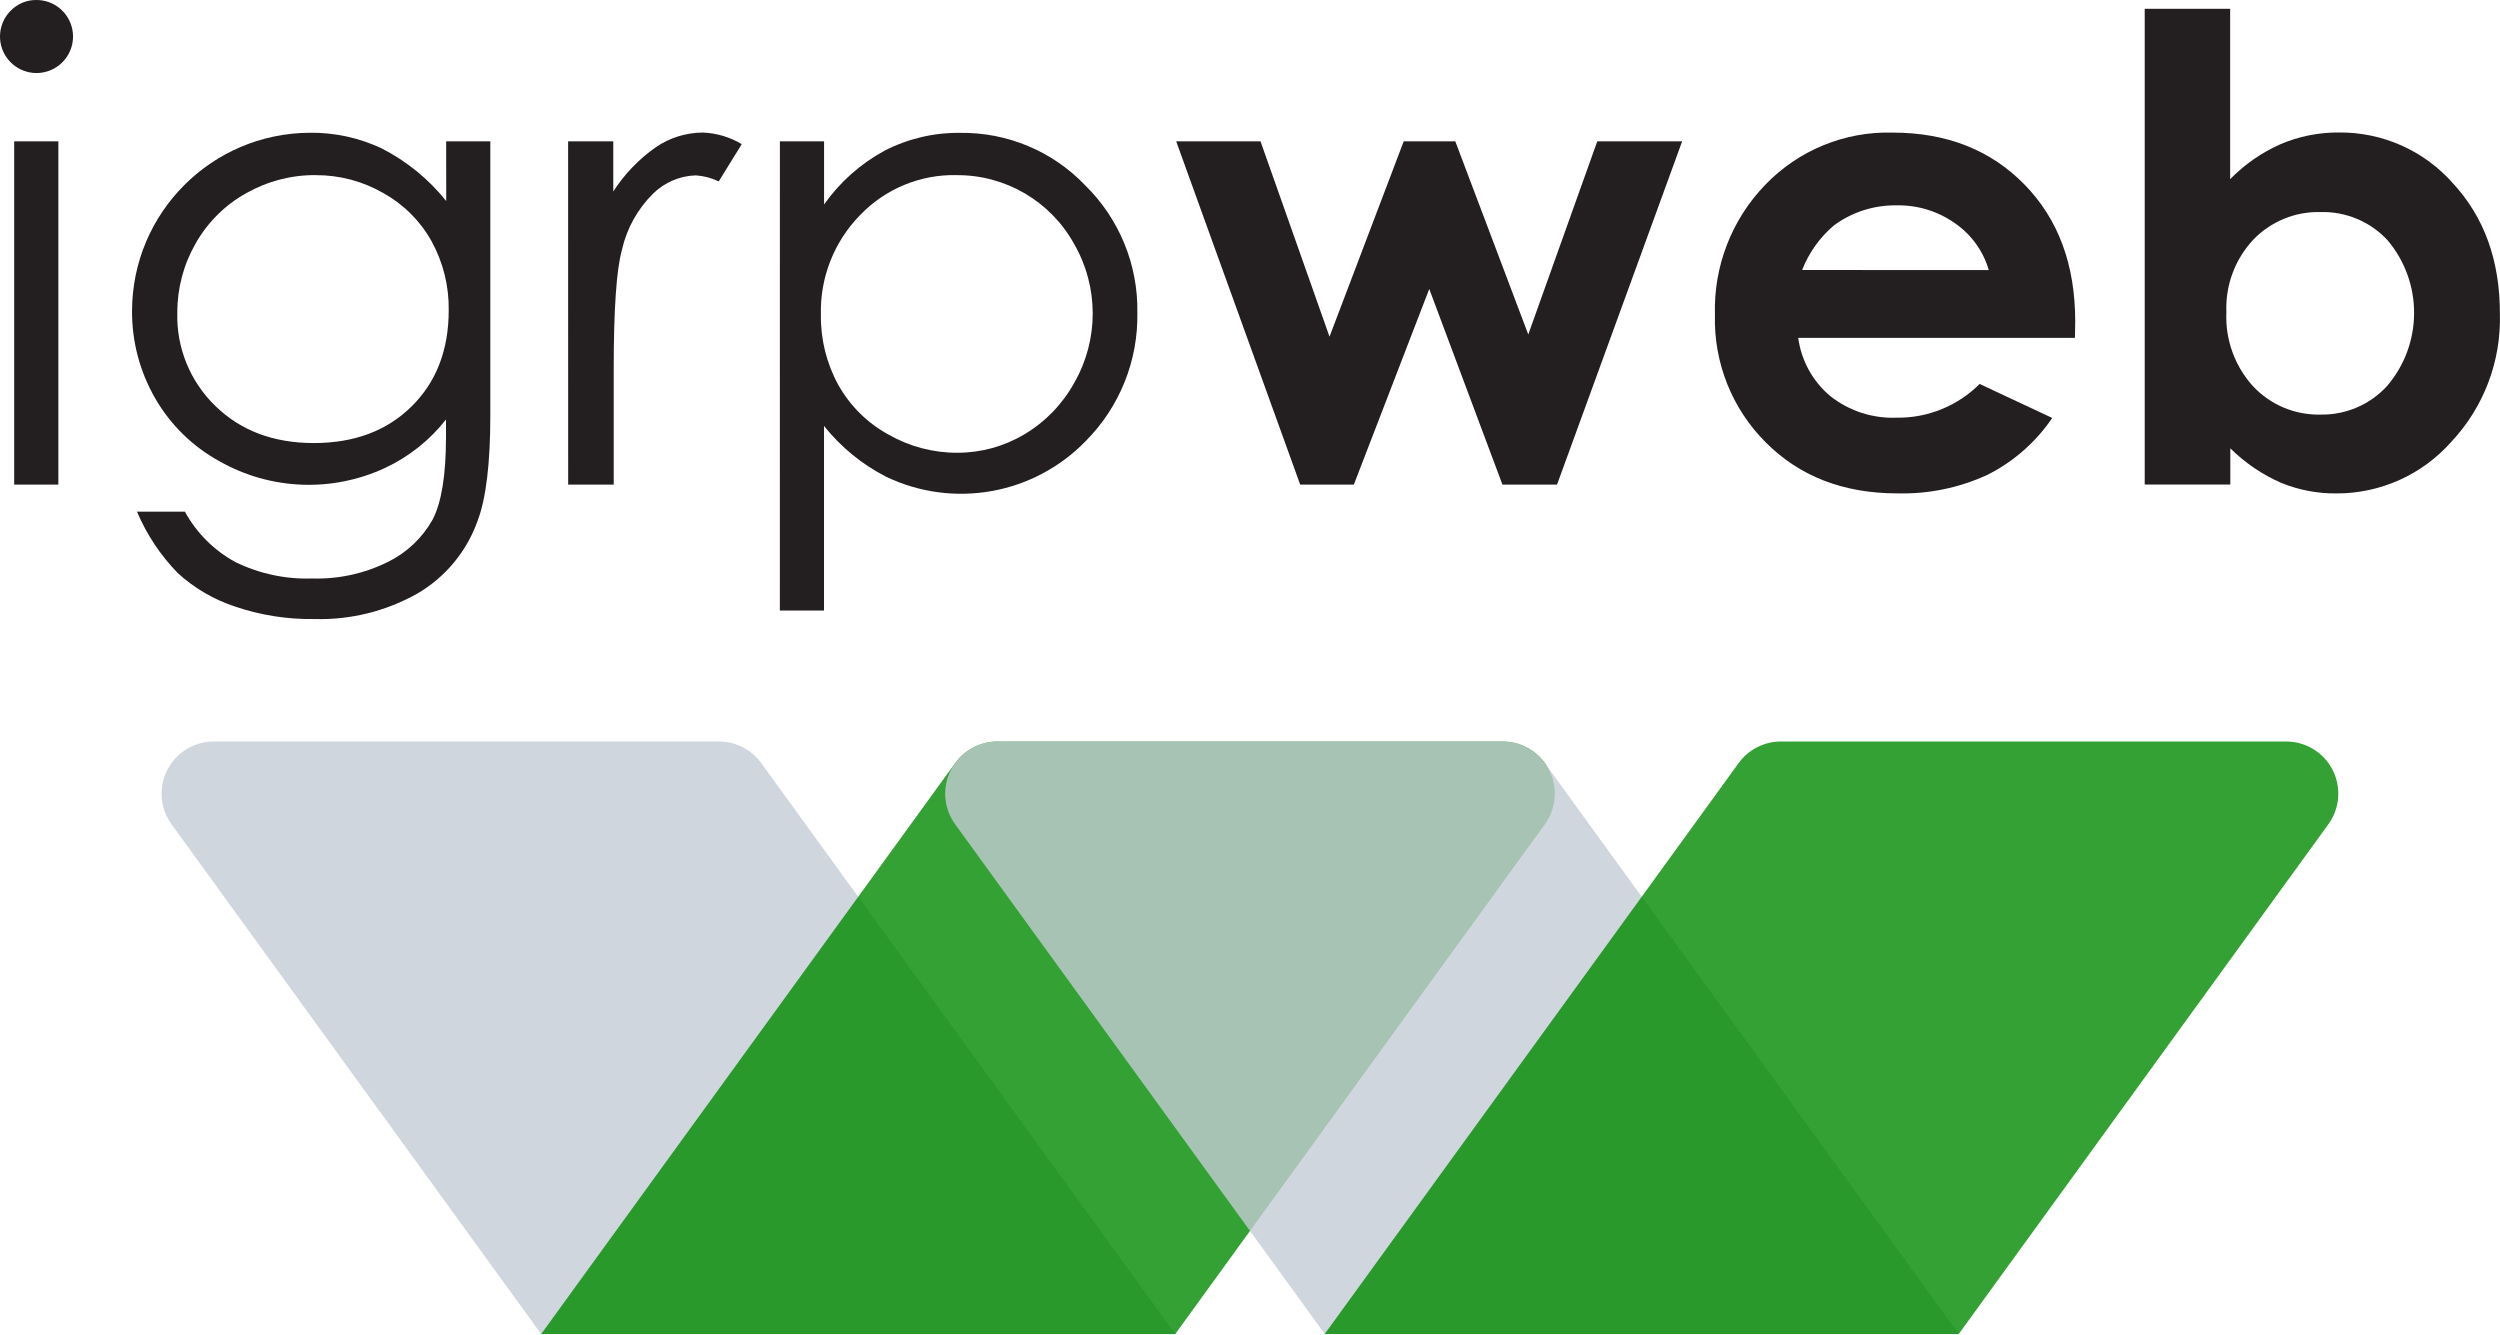
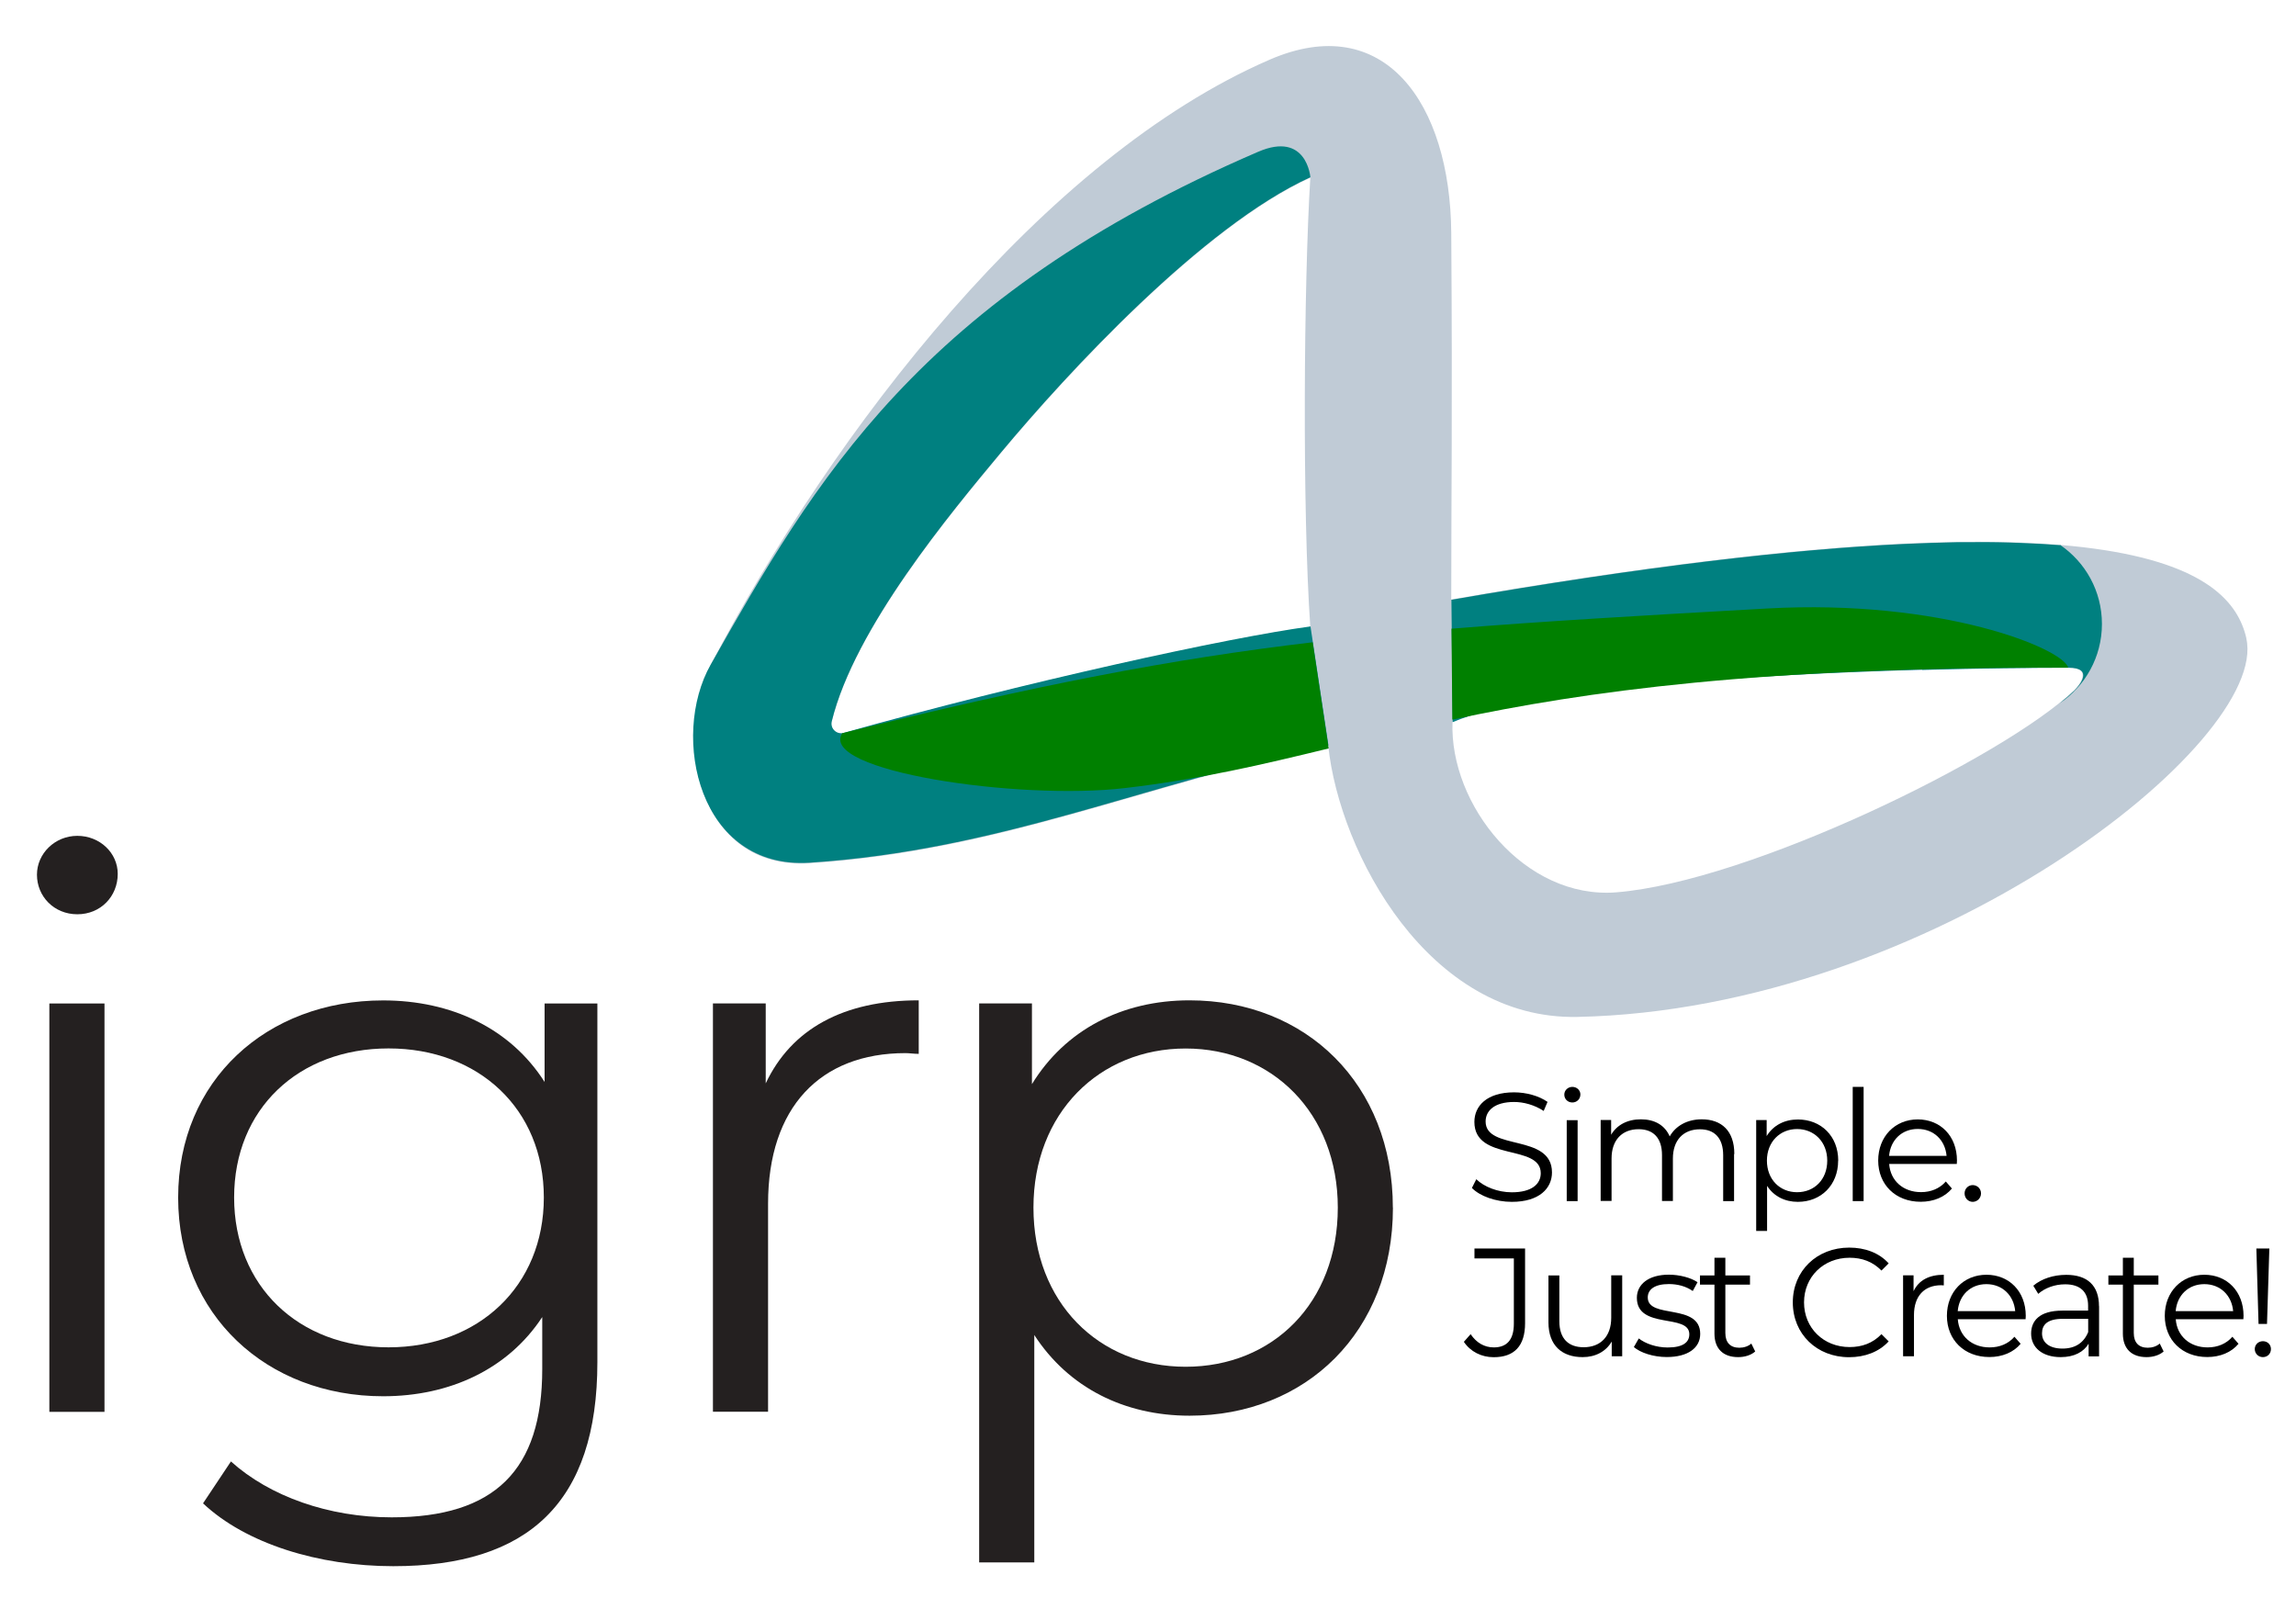
- <svg xmlns="http://www.w3.org/2000/svg" id="Layer_1" data-name="Layer 1" viewBox="0 0 45.118 24.075" version="1.1" width="45.118" height="24.075">
-   <defs id="defs4">
-     <style id="style2">.cls-1{fill:#c4ccd4;}.cls-1,.cls-2{opacity:0.8;}.cls-2{fill:#3aa0d9;}.cls-3{fill:#231f20;}</style>
+ <svg xmlns="http://www.w3.org/2000/svg" id="Layer_1" viewBox="0 0 274 192" version="1.1">
+   <defs id="defs391">
+     <style id="style389">.cls-1{fill:#009fde;}.cls-2{fill:#c0cbd6;}.cls-3{fill:#242020;}.cls-4{fill:#41a6dc;}</style>
  </defs>
-   <path class="cls-1" d="m 3.857,13.382 h 9.119 a 0.944,0.944 0 0 1 0.762,0.389 l 7.471,10.304 H 9.766 L 3.095,14.875 a 0.941,0.941 0 0 1 0.762,-1.493 z" id="path8" style="opacity:0.8;fill:#c4ccd4;stroke-width:0.138" />
-   <path class="cls-2" d="m 27.117,13.382 h -9.117 a 0.944,0.944 0 0 0 -0.762,0.389 l -7.471,10.304 H 21.21 l 6.671,-9.2 a 0.941,0.941 0 0 0 -0.764,-1.493 z" id="path10" style="opacity:0.8;fill:#008900;fill-opacity:1;stroke-width:0.138" />
-   <path class="cls-1" d="m 18,13.382 h 9.117 a 0.944,0.944 0 0 1 0.762,0.389 l 7.471,10.304 H 23.908 l -6.671,-9.2 a 0.941,0.941 0 0 1 0.764,-1.493 z" id="path12" style="opacity:0.8;fill:#c4ccd4;stroke-width:0.138" />
-   <path class="cls-2" d="m 41.259,13.382 h -9.119 a 0.944,0.944 0 0 0 -0.762,0.389 l -7.471,10.304 h 11.443 l 6.671,-9.2 a 0.941,0.941 0 0 0 -0.762,-1.493 z" id="path14" style="opacity:0.8;fill:#008900;fill-opacity:1;stroke-width:0.138" />
-   <path class="cls-3" d="M 0.651,3.9210927e-5 A 0.659,0.659 0 1 1 0.192,0.194 0.634,0.634 0 0 1 0.651,3.9210927e-5 Z M 0.256,2.551 H 1.053 v 6.195 H 0.256 Z" id="path16" style="fill:#231f20;stroke-width:0.138" />
-   <path class="cls-3" d="m 8.052,2.551 h 0.797 v 4.936 q 0,1.306 -0.228,1.908 a 2.478,2.478 0 0 1 -1.087,1.316 3.578,3.578 0 0 1 -1.862,0.461 4.249,4.249 0 0 1 -1.432,-0.226 2.849,2.849 0 0 1 -1.033,-0.605 3.612,3.612 0 0 1 -0.735,-1.107 h 0.865 a 2.28,2.28 0 0 0 0.912,0.91 2.927,2.927 0 0 0 1.383,0.296 2.872,2.872 0 0 0 1.377,-0.303 1.866,1.866 0 0 0 0.801,-0.764 q 0.238,-0.459 0.239,-1.484 v -0.318 a 3.03,3.03 0 0 1 -1.1,0.874 3.265,3.265 0 0 1 -2.987,-0.12 3.006,3.006 0 0 1 -1.164,-1.141 3.118,3.118 0 0 1 -0.415,-1.577 3.222,3.222 0 0 1 3.203,-3.211 2.954,2.954 0 0 1 1.306,0.284 3.58,3.58 0 0 1 1.161,0.948 z m -2.352,0.609 a 2.518,2.518 0 0 0 -1.259,0.328 2.373,2.373 0 0 0 -0.91,0.905 2.49,2.49 0 0 0 -0.331,1.245 2.255,2.255 0 0 0 0.689,1.691 q 0.683,0.665 1.771,0.667 c 0.733,0 1.321,-0.22 1.768,-0.661 0.447,-0.441 0.67,-1.02 0.67,-1.736 a 2.511,2.511 0 0 0 -0.309,-1.245 2.245,2.245 0 0 0 -0.87,-0.869 2.421,2.421 0 0 0 -1.219,-0.324 z" id="path18" style="fill:#231f20;stroke-width:0.138" />
-   <path class="cls-3" d="m 10.253,2.551 h 0.815 v 0.905 a 2.868,2.868 0 0 1 0.769,-0.8 1.522,1.522 0 0 1 0.843,-0.264 1.46,1.46 0 0 1 0.706,0.21 l -0.415,0.672 a 1.123,1.123 0 0 0 -0.415,-0.109 1.148,1.148 0 0 0 -0.768,0.328 2.064,2.064 0 0 0 -0.564,1.017 q -0.148,0.53 -0.148,2.14 v 2.096 h -0.822 z" id="path20" style="fill:#231f20;stroke-width:0.138" />
-   <path class="cls-3" d="m 14.075,2.551 h 0.797 v 1.139 a 3.215,3.215 0 0 1 1.087,-0.968 2.894,2.894 0 0 1 1.371,-0.324 3.06,3.06 0 0 1 2.258,0.95 3.142,3.142 0 0 1 0.938,2.29 3.201,3.201 0 0 1 -0.93,2.32 3.134,3.134 0 0 1 -3.604,0.646 3.438,3.438 0 0 1 -1.121,-0.917 v 3.331 h -0.797 z m 3.189,0.609 a 2.344,2.344 0 0 0 -1.742,0.722 2.476,2.476 0 0 0 -0.707,1.799 2.548,2.548 0 0 0 0.315,1.267 2.301,2.301 0 0 0 0.903,0.894 2.49,2.49 0 0 0 1.245,0.329 2.352,2.352 0 0 0 1.208,-0.332 2.465,2.465 0 0 0 0.901,-0.93 2.515,2.515 0 0 0 0,-2.503 2.404,2.404 0 0 0 -2.122,-1.245 z" id="path22" style="fill:#231f20;stroke-width:0.138" />
-   <path class="cls-3" d="m 21.227,2.551 h 1.522 l 1.245,3.525 1.339,-3.525 h 0.931 l 1.317,3.485 1.245,-3.485 h 1.532 l -2.258,6.195 H 27.115 l -1.321,-3.531 -1.361,3.531 h -0.968 z" id="path24" style="fill:#231f20;stroke-width:0.138" />
-   <path class="cls-3" d="m 37.447,6.098 h -4.994 a 1.66,1.66 0 0 0 0.578,1.05 1.815,1.815 0 0 0 1.199,0.39 2.075,2.075 0 0 0 1.497,-0.609 l 1.31,0.614 a 3.087,3.087 0 0 1 -1.173,1.028 3.657,3.657 0 0 1 -1.623,0.333 q -1.458,0 -2.374,-0.92 a 3.127,3.127 0 0 1 -0.917,-2.302 3.235,3.235 0 0 1 0.913,-2.352 3.069,3.069 0 0 1 2.292,-0.937 q 1.464,0 2.381,0.937 0.917,0.937 0.916,2.474 z m -1.555,-1.224 a 1.555,1.555 0 0 0 -0.607,-0.843 1.763,1.763 0 0 0 -1.051,-0.325 1.859,1.859 0 0 0 -1.141,0.365 2.032,2.032 0 0 0 -0.57,0.802 z" id="path26" style="fill:#231f20;stroke-width:0.138" />
-   <path class="cls-3" d="M 40.248,0.159 V 3.233 a 2.937,2.937 0 0 1 0.912,-0.632 2.629,2.629 0 0 1 1.047,-0.21 2.709,2.709 0 0 1 2.061,0.916 q 0.849,0.917 0.848,2.352 a 3.242,3.242 0 0 1 -0.877,2.315 2.759,2.759 0 0 1 -2.075,0.931 2.576,2.576 0 0 1 -0.996,-0.191 3.03,3.03 0 0 1 -0.917,-0.623 v 0.654 H 38.706 V 0.159 Z m 1.634,3.668 a 1.627,1.627 0 0 0 -1.219,0.501 1.808,1.808 0 0 0 -0.483,1.31 1.859,1.859 0 0 0 0.483,1.335 1.615,1.615 0 0 0 1.219,0.509 1.585,1.585 0 0 0 1.199,-0.517 2.031,2.031 0 0 0 0.008,-2.629 1.59,1.59 0 0 0 -1.208,-0.509 z" id="path28" style="fill:#231f20;stroke-width:0.138" />
+   <g id="g401">
+     <path class="cls-3" d="M4.41,104.38c0-2.5,2.13-4.63,4.82-4.63s4.82,2.04,4.82,4.54c0,2.69-2.04,4.82-4.82,4.82s-4.82-2.13-4.82-4.72Zm1.48,15.38h6.58v48.73H5.89v-48.73Z" id="path393" />
+     <path class="cls-3" d="M71.29,119.75v42.8c0,16.77-8.24,24.36-24.36,24.36-8.89,0-17.6-2.69-22.7-7.5l3.33-5c4.63,4.17,11.67,6.67,19.18,6.67,12.32,0,17.97-5.65,17.97-17.69v-6.21c-4.08,6.21-11.02,9.45-18.99,9.45-13.9,0-24.46-9.73-24.46-23.71s10.56-23.53,24.46-23.53c8.15,0,15.19,3.33,19.27,9.73v-9.36h6.3Zm-6.39,23.16c0-10.56-7.78-17.79-18.53-17.79s-18.43,7.23-18.43,17.79,7.69,17.88,18.43,17.88,18.53-7.32,18.53-17.88Z" id="path395" />
+     <path class="cls-3" d="M109.64,119.38v6.39c-.56,0-1.11-.09-1.58-.09-10.19,0-16.4,6.48-16.4,17.97v24.83h-6.58v-48.73h6.3v9.54c3.06-6.48,9.26-9.91,18.25-9.91Z" id="path397" />
+     <path class="cls-3" d="M166.23,144.12c0,14.82-10.38,24.83-24.27,24.83-7.78,0-14.45-3.34-18.53-9.63v27.14h-6.58V119.75h6.3v9.63c3.98-6.48,10.75-10,18.8-10,13.9,0,24.27,10,24.27,24.73Zm-6.58,0c0-11.3-7.87-18.99-18.16-18.99s-18.16,7.69-18.16,18.99,7.78,18.99,18.16,18.99,18.16-7.6,18.16-18.99Z" id="path399" />
+   </g>
+   <g id="g415">
+     <path class="cls-2" d="M268.08,76.18c-1.93-8.47-14.85-18.53-94.89-4.64,0-12.92,.15-21.74,0-43.73-.11-15.51-8-26.62-21.67-20.69-26.98,11.7-52.07,44.2-66.73,72.27-4.57,8.74-1.42,24.5,11.84,23.63,22.78-1.5,39.73-9.35,61.88-14.01,1.36,12.82,11.99,32.71,29.72,32.35,42.16-.87,82.66-32.81,79.84-45.17Zm-111.7-1.36c-9.82,1.32-34.34,6.69-55.7,12.7-.85,.24-1.64-.53-1.43-1.38,2.73-11.15,14.2-24.88,20.21-32.1,7.91-9.49,24.09-27,36.91-32.83-.78,12.63-.97,39.63,0,53.62Zm91.11,7.58c-8.35,7.96-38.68,22.81-54.59,24.09-10.93,.88-19.95-10.44-19.56-20.35,12.71-5.41,56.18-6.48,73.47-6.46,3.02,0,1.3,2.12,.68,2.72Z" id="path403" />
+     <path class="cls-4" d="M150.18,18.1c-40.6,17.48-53.03,39.44-65.37,61.22-4.86,8.58-1.42,24.5,11.84,23.63,22.78-1.5,39.73-9.35,61.88-14.01l-2.14-14.18c-9.82,1.32-34.34,6.69-55.7,12.7-.85,.24-1.64-.53-1.43-1.38,2.73-11.15,14.2-24.88,20.21-32.1,7.91-9.49,24.09-27,36.91-32.83,0,0-.44-5.53-6.22-3.04Z" id="path405" style="fill:#008080" />
+     <path class="cls-4" d="M245.81,65.06c-1.37-.11-2.84-.19-4.38-.25-.14,0-.28-.01-.42-.02-.38-.01-.76-.03-1.15-.04-.89-.03-1.82-.04-2.77-.05-.14,0-.28,0-.42,0-.71,0-1.45,0-2.19,.01-.32,0-.62,0-.94,0,0,0,0,0-.01,0-2,.04-4.11,.11-6.34,.21-13.28,.63-30.82,2.64-53.98,6.66l.15,14.6c9.5-4.05,36.01-5.7,56.01-6.26,0,.01,0,.02,.02,.03,6.91-.19,13.06-.26,17.49-.26,3.02,0,1.3,2.12,.68,2.72-.51,.49-1.11,1.01-1.78,1.54,3.05-2.05,5.06-5.53,5.06-9.48s-1.98-7.38-4.99-9.44Z" id="path407" style="fill:#008080" />
+     <g id="g413">
+       <path class="cls-1" d="M246.81,79.68c-.56-2.26-15.04-8.23-35.96-7.06-14.98,.84-26.97,1.54-37.63,2.41l.1,10.85c15.8-3.36,36.69-6.32,73.48-6.2Z" id="path409" style="fill:#008000" />
+       <path class="cls-1" d="M100.52,87.5c-2.93,4.48,20.96,8.05,33.72,6.55,9.04-1.06,16.44-2.81,24.32-4.73l-1.91-12.67c-17.09,2.02-32.79,5.08-56.13,10.85Z" id="path411" style="fill:#008000" />
+     </g>
+   </g>
+   <g id="g453">
+     <path d="M175.65,141.78l.53-1.05c.92,.9,2.55,1.56,4.24,1.56,2.41,0,3.45-1.01,3.45-2.28,0-3.53-7.92-1.36-7.92-6.12,0-1.89,1.47-3.53,4.74-3.53,1.45,0,2.96,.42,3.99,1.14l-.46,1.08c-1.1-.72-2.39-1.07-3.53-1.07-2.35,0-3.4,1.05-3.4,2.33,0,3.53,7.92,1.4,7.92,6.08,0,1.89-1.51,3.51-4.79,3.51-1.93,0-3.82-.68-4.78-1.67Z" id="path417" />
+     <path d="M186.68,130.63c0-.5,.42-.92,.96-.92s.96,.4,.96,.9c0,.53-.4,.96-.96,.96s-.96-.42-.96-.94Zm.29,3.05h1.3v9.66h-1.3v-9.66Z" id="path419" />
+     <path d="M206.94,137.74v5.6h-1.3v-5.48c0-2.04-1.03-3.09-2.77-3.09-1.98,0-3.23,1.29-3.23,3.49v5.07h-1.3v-5.48c0-2.04-1.03-3.09-2.79-3.09-1.97,0-3.23,1.29-3.23,3.49v5.07h-1.3v-9.66h1.25v1.76c.68-1.16,1.93-1.84,3.55-1.84s2.85,.68,3.44,2.04c.7-1.25,2.08-2.04,3.82-2.04,2.35,0,3.89,1.36,3.89,4.13Z" id="path421" />
+     <path d="M219.36,138.51c0,2.94-2.06,4.92-4.81,4.92-1.54,0-2.87-.66-3.67-1.91v5.38h-1.3v-13.23h1.25v1.91c.79-1.29,2.13-1.98,3.73-1.98,2.76,0,4.81,1.98,4.81,4.91Zm-1.3,0c0-2.24-1.56-3.77-3.6-3.77s-3.6,1.53-3.6,3.77,1.54,3.77,3.6,3.77,3.6-1.51,3.6-3.77Z" id="path423" />
+     <path d="M221.1,129.71h1.3v13.63h-1.3v-13.63Z" id="path425" />
+     <path d="M233.53,138.91h-8.08c.15,2.02,1.69,3.36,3.8,3.36,1.18,0,2.22-.42,2.96-1.27l.73,.84c-.86,1.03-2.2,1.58-3.73,1.58-3.01,0-5.07-2.06-5.07-4.92s2-4.91,4.72-4.91,4.68,2,4.68,4.91c0,.11-.02,.26-.02,.4Zm-8.08-.97h6.85c-.17-1.89-1.54-3.21-3.44-3.21s-3.25,1.32-3.42,3.21Z" id="path427" />
+     <path d="M234.45,142.42c0-.57,.44-.99,.97-.99s.99,.42,.99,.99-.46,1.01-.99,1.01-.97-.44-.97-1.01Z" id="path429" />
+     <path d="M174.69,160.14l.81-.92c.7,1.03,1.64,1.58,2.77,1.58,1.58,0,2.39-.94,2.39-2.83v-7.79h-4.7v-1.18h6.04v8.91c0,2.72-1.29,4.06-3.75,4.06-1.45,0-2.77-.66-3.56-1.84Z" id="path431" />
+     <path d="M193.59,152.2v9.66h-1.25v-1.76c-.68,1.18-1.93,1.86-3.47,1.86-2.46,0-4.08-1.38-4.08-4.15v-5.6h1.3v5.47c0,2.06,1.07,3.1,2.9,3.1,2.02,0,3.29-1.3,3.29-3.51v-5.07h1.3Z" id="path433" />
+     <path d="M194.98,160.76l.59-1.03c.77,.61,2.08,1.08,3.44,1.08,1.84,0,2.59-.62,2.59-1.58,0-2.52-6.26-.53-6.26-4.35,0-1.58,1.36-2.76,3.82-2.76,1.25,0,2.61,.35,3.42,.9l-.57,1.05c-.84-.59-1.86-.83-2.85-.83-1.75,0-2.52,.68-2.52,1.6,0,2.61,6.26,.64,6.26,4.35,0,1.67-1.47,2.76-3.99,2.76-1.6,0-3.14-.51-3.93-1.19Z" id="path435" />
+     <path d="M209.47,161.28c-.51,.46-1.29,.68-2.04,.68-1.82,0-2.83-1.03-2.83-2.81v-5.84h-1.73v-1.1h1.73v-2.11h1.3v2.11h2.94v1.1h-2.94v5.77c0,1.14,.59,1.76,1.67,1.76,.53,0,1.07-.17,1.43-.5l.46,.94Z" id="path437" />
+     <path d="M213.95,155.43c0-3.77,2.87-6.54,6.74-6.54,1.87,0,3.56,.62,4.7,1.88l-.86,.86c-1.05-1.07-2.33-1.53-3.8-1.53-3.11,0-5.44,2.28-5.44,5.33s2.33,5.33,5.44,5.33c1.47,0,2.76-.46,3.8-1.54l.86,.86c-1.14,1.25-2.83,1.89-4.72,1.89-3.86,0-6.72-2.77-6.72-6.54Z" id="path439" />
+     <path d="M231.97,152.13v1.27c-.11,0-.22-.02-.31-.02-2.02,0-3.25,1.29-3.25,3.56v4.92h-1.3v-9.66h1.25v1.89c.61-1.29,1.84-1.96,3.62-1.96Z" id="path441" />
+     <path d="M241.72,157.44h-8.08c.15,2.02,1.69,3.36,3.8,3.36,1.18,0,2.22-.42,2.96-1.27l.74,.84c-.86,1.03-2.21,1.58-3.73,1.58-3.01,0-5.07-2.06-5.07-4.92s2-4.9,4.72-4.9,4.69,2,4.69,4.9c0,.11-.02,.26-.02,.4Zm-8.08-.97h6.85c-.17-1.89-1.54-3.22-3.44-3.22s-3.25,1.32-3.42,3.22Z" id="path443" />
+     <path d="M250.5,155.88v5.99h-1.25v-1.51c-.59,.99-1.73,1.6-3.33,1.6-2.19,0-3.53-1.14-3.53-2.81,0-1.49,.96-2.74,3.73-2.74h3.07v-.59c0-1.65-.94-2.55-2.74-2.55-1.25,0-2.42,.44-3.21,1.14l-.59-.97c.97-.83,2.41-1.3,3.93-1.3,2.5,0,3.91,1.25,3.91,3.75Zm-1.3,3.09v-1.58h-3.03c-1.87,0-2.48,.73-2.48,1.73,0,1.12,.9,1.82,2.44,1.82s2.55-.7,3.07-1.97Z" id="path445" />
+     <path d="M258.21,161.28c-.51,.46-1.29,.68-2.04,.68-1.82,0-2.83-1.03-2.83-2.81v-5.84h-1.73v-1.1h1.73v-2.11h1.3v2.11h2.94v1.1h-2.94v5.77c0,1.14,.59,1.76,1.67,1.76,.53,0,1.07-.17,1.43-.5l.46,.94Z" id="path447" />
+     <path d="M267.73,157.44h-8.08c.15,2.02,1.69,3.36,3.8,3.36,1.18,0,2.22-.42,2.96-1.27l.73,.84c-.86,1.03-2.2,1.58-3.73,1.58-3.01,0-5.07-2.06-5.07-4.92s2-4.9,4.72-4.9,4.68,2,4.68,4.9c0,.11-.02,.26-.02,.4Zm-8.08-.97h6.85c-.17-1.89-1.54-3.22-3.44-3.22s-3.25,1.32-3.42,3.22Z" id="path449" />
+     <path d="M269.08,161c0-.53,.42-.94,.97-.94s.96,.4,.96,.94-.4,.96-.96,.96-.97-.44-.97-.96Zm.2-12h1.54l-.28,9h-1.01l-.26-9Z" id="path451" />
+   </g>
</svg>
